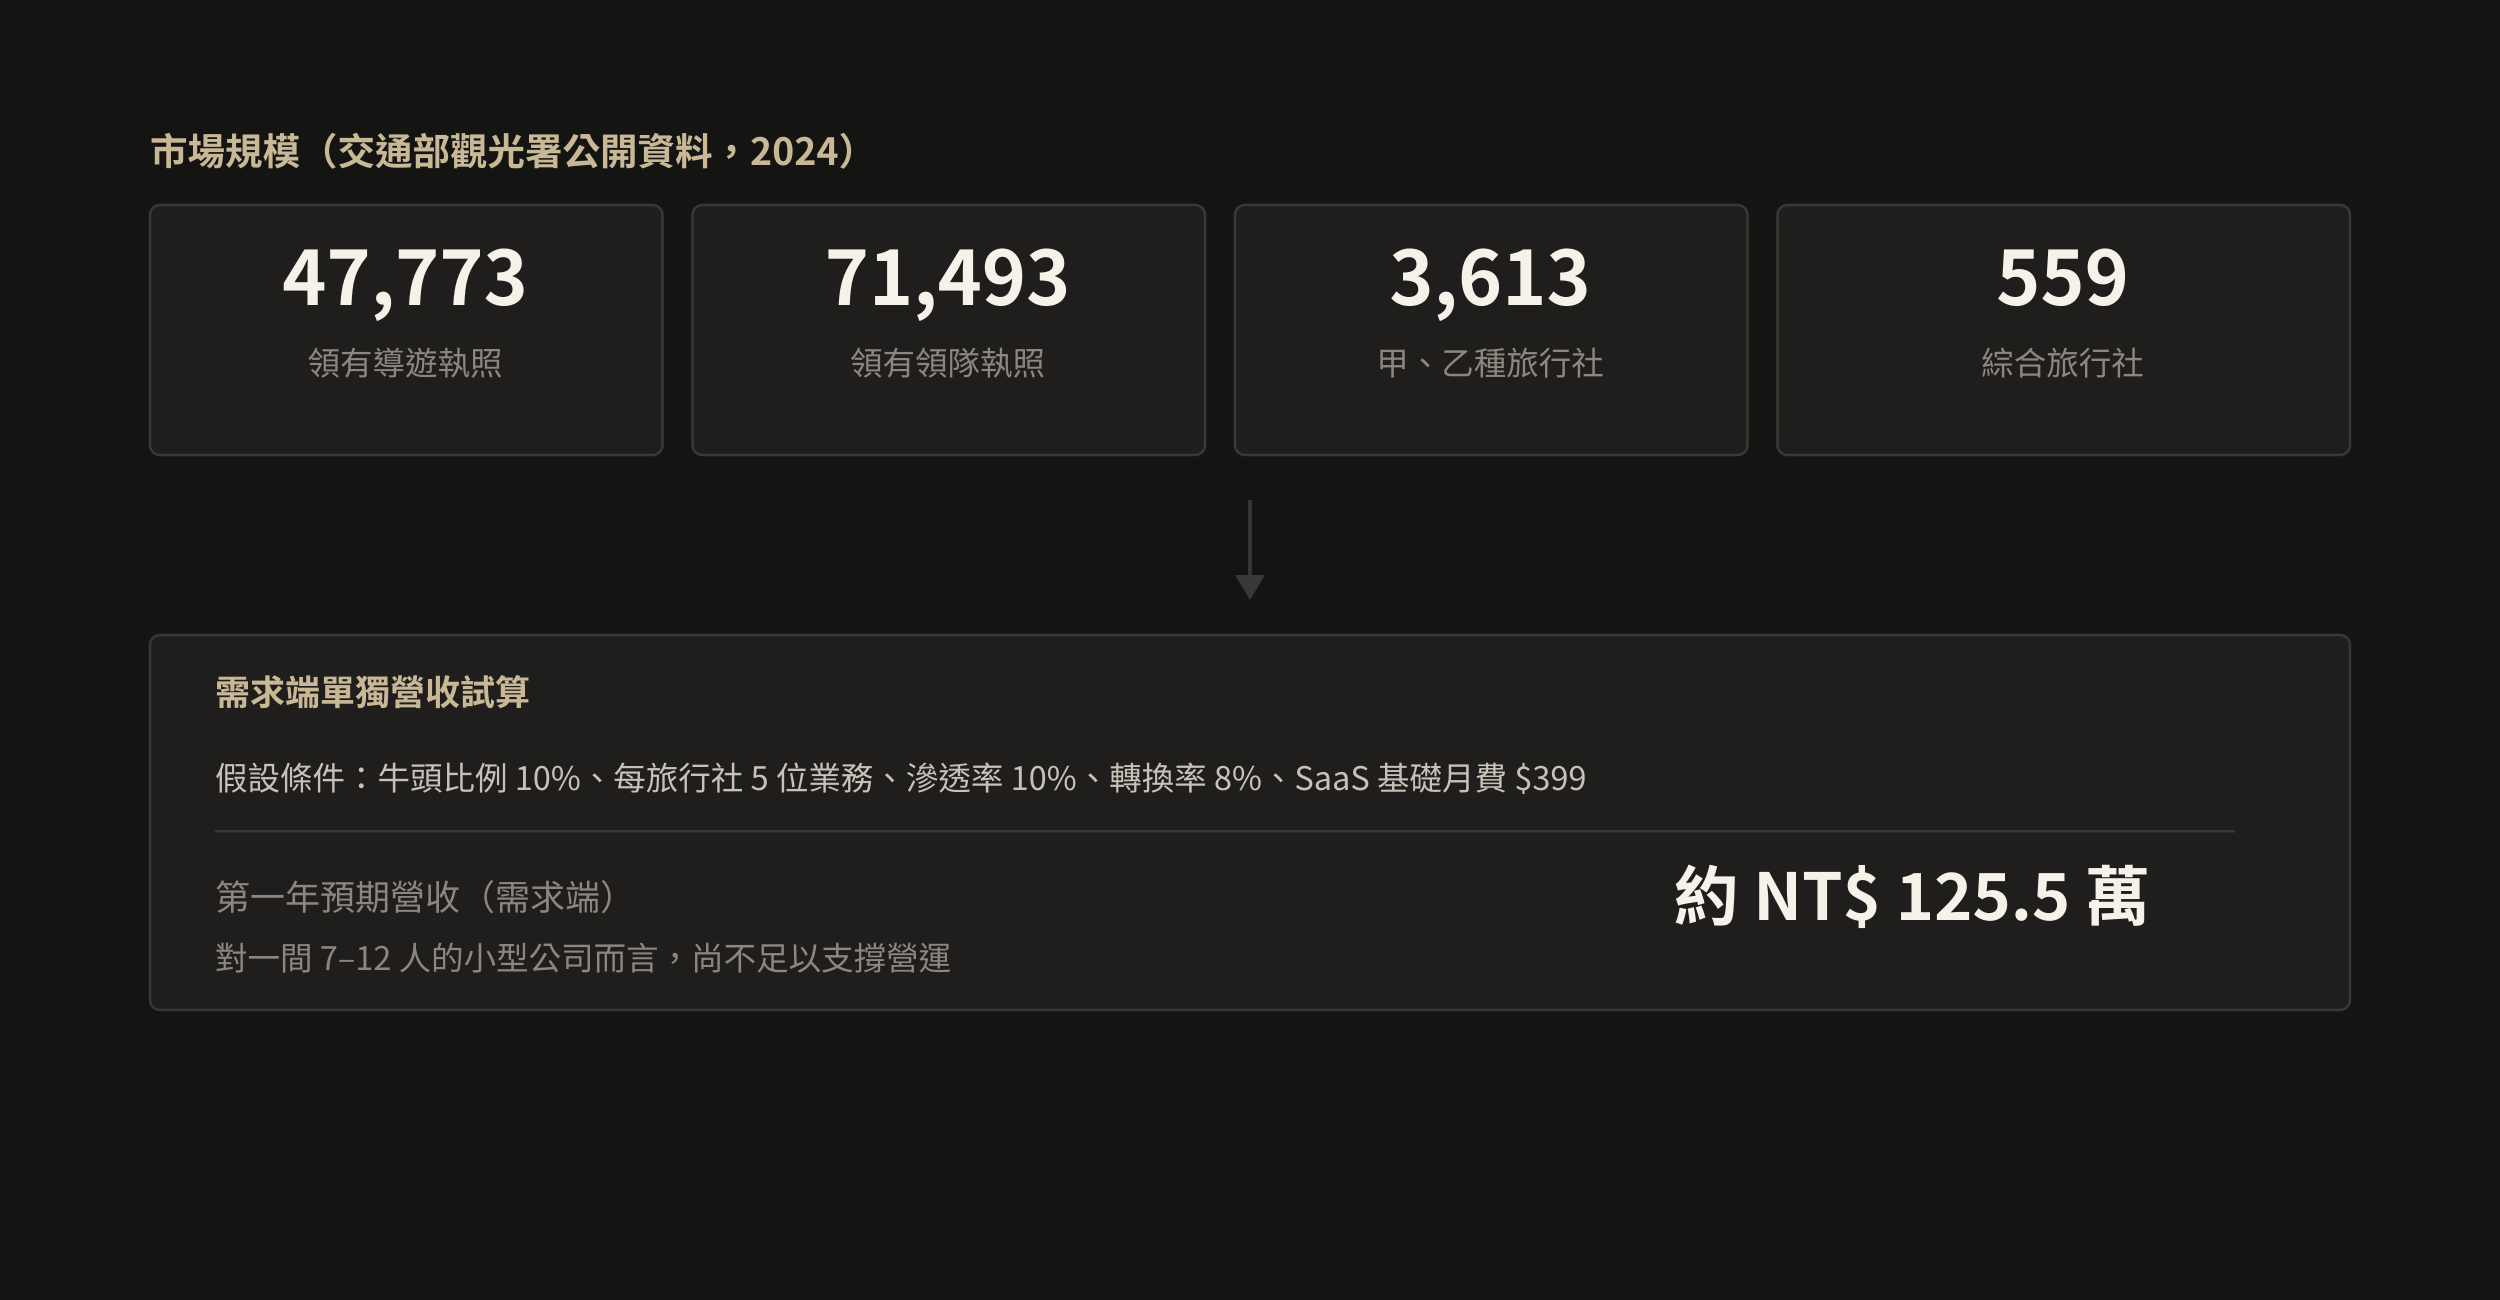
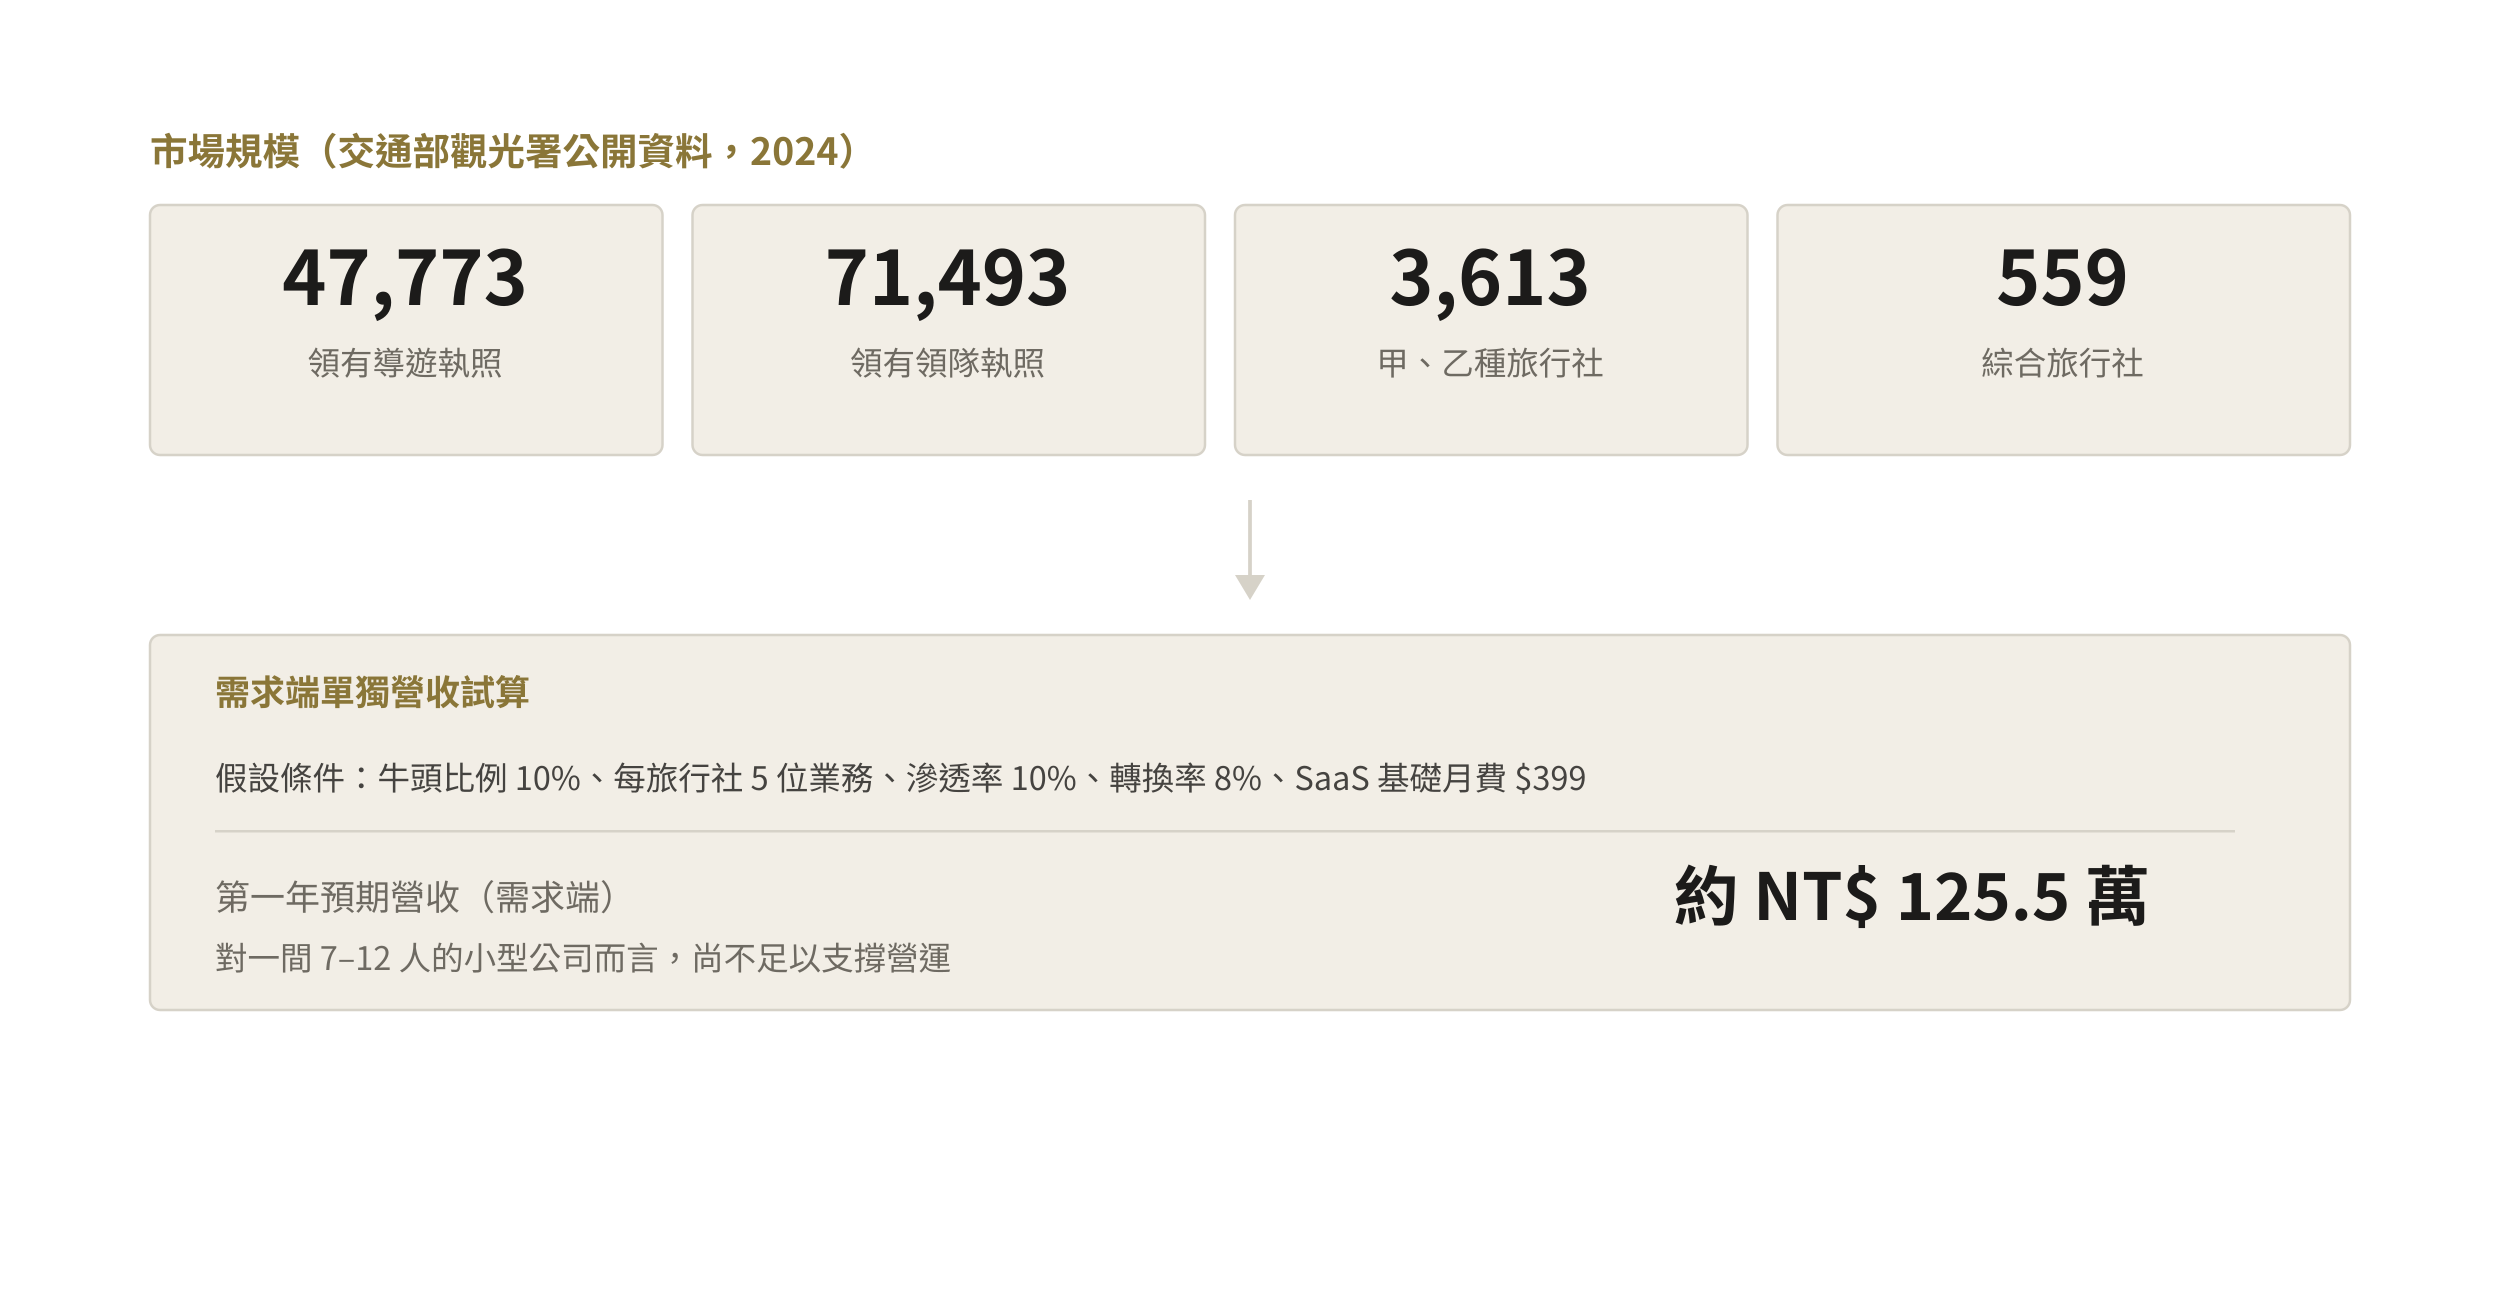
<svg xmlns="http://www.w3.org/2000/svg" viewBox="0 0 1000 520" font-family="Noto Sans CJK TC">
-   <rect width="1000" height="520" fill="#141413" />
-   <text x="60" y="66" font-size="15" fill="#C9B896" font-weight="600">市場規模（交通部觀光署公開資料，2024）</text>
-   <rect x="60" y="82" width="205" height="100" rx="4" fill="#1F1E1D" stroke="#3A3836" />
-   <text x="162" y="122" font-size="30" fill="#F5F2EA" text-anchor="middle" font-weight="700">47,773</text>
-   <text x="162" y="150" font-size="13" fill="#8B877F" text-anchor="middle">領有導遊執照</text>
-   <rect x="277" y="82" width="205" height="100" rx="4" fill="#1F1E1D" stroke="#3A3836" />
-   <text x="379" y="122" font-size="30" fill="#F5F2EA" text-anchor="middle" font-weight="700">71,493</text>
-   <text x="379" y="150" font-size="13" fill="#8B877F" text-anchor="middle">領有領隊執照</text>
-   <rect x="494" y="82" width="205" height="100" rx="4" fill="#1F1E1D" stroke="#3A3836" />
-   <text x="596" y="122" font-size="30" fill="#F5F2EA" text-anchor="middle" font-weight="700">3,613</text>
-   <text x="596" y="150" font-size="13" fill="#8B877F" text-anchor="middle">甲、乙種旅行社</text>
-   <rect x="711" y="82" width="229" height="100" rx="4" fill="#1F1E1D" stroke="#3A3836" />
-   <text x="825" y="122" font-size="30" fill="#F5F2EA" text-anchor="middle" font-weight="700">559</text>
-   <text x="825" y="150" font-size="13" fill="#8B877F" text-anchor="middle">綜合旅行社</text>
-   <line x1="500" y1="200" x2="500" y2="234" stroke="#3A3836" stroke-width="1.5" />
-   <polygon points="500,240 494,230 506,230" fill="#3A3836" />
-   <rect x="60" y="254" width="880" height="150" rx="4" fill="#1F1E1D" stroke="#3A3836" />
-   <text x="86" y="282" font-size="14" fill="#C9B896" font-weight="600">需求端單獨營收試算</text>
-   <text x="86" y="316" font-size="13" fill="#C7C2B8">假設條件：牛頭比例 10%、每旅行社 5 位業務、滲透率 10%、轉換率 8%、SaaS 基礎月費 $399</text>
-   <rect x="86" y="332" width="808" height="1" fill="#3A3836" />
-   <text x="86" y="364" font-size="14" fill="#8B877F">第一年預期營收（需求端）</text>
-   <text x="860" y="368" font-size="26" fill="#F5F2EA" text-anchor="end" font-weight="700">約 NT$ 125.5 萬</text>
-   <text x="86" y="388" font-size="13" fill="#8B877F">對一間 7–12 人的小型公司而言，尚不足以支撐營運</text>
+   <rect width="1000" height="520" fill="#FFFFFF" />
+   <text x="60" y="66" font-size="15" fill="#8A7638" font-weight="600">市場規模（交通部觀光署公開資料，2024）</text>
+   <rect x="60" y="82" width="205" height="100" rx="4" fill="#F2EEE6" stroke="#D6D2C8" />
+   <text x="162" y="122" font-size="30" fill="#1C1B1A" text-anchor="middle" font-weight="700">47,773</text>
+   <text x="162" y="150" font-size="13" fill="#6E6A62" text-anchor="middle">領有導遊執照</text>
+   <rect x="277" y="82" width="205" height="100" rx="4" fill="#F2EEE6" stroke="#D6D2C8" />
+   <text x="379" y="122" font-size="30" fill="#1C1B1A" text-anchor="middle" font-weight="700">71,493</text>
+   <text x="379" y="150" font-size="13" fill="#6E6A62" text-anchor="middle">領有領隊執照</text>
+   <rect x="494" y="82" width="205" height="100" rx="4" fill="#F2EEE6" stroke="#D6D2C8" />
+   <text x="596" y="122" font-size="30" fill="#1C1B1A" text-anchor="middle" font-weight="700">3,613</text>
+   <text x="596" y="150" font-size="13" fill="#6E6A62" text-anchor="middle">甲、乙種旅行社</text>
+   <rect x="711" y="82" width="229" height="100" rx="4" fill="#F2EEE6" stroke="#D6D2C8" />
+   <text x="825" y="122" font-size="30" fill="#1C1B1A" text-anchor="middle" font-weight="700">559</text>
+   <text x="825" y="150" font-size="13" fill="#6E6A62" text-anchor="middle">綜合旅行社</text>
+   <line x1="500" y1="200" x2="500" y2="234" stroke="#D6D2C8" stroke-width="1.5" />
+   <polygon points="500,240 494,230 506,230" fill="#D6D2C8" />
+   <rect x="60" y="254" width="880" height="150" rx="4" fill="#F2EEE6" stroke="#D6D2C8" />
+   <text x="86" y="282" font-size="14" fill="#8A7638" font-weight="600">需求端單獨營收試算</text>
+   <text x="86" y="316" font-size="13" fill="#454340">假設條件：牛頭比例 10%、每旅行社 5 位業務、滲透率 10%、轉換率 8%、SaaS 基礎月費 $399</text>
+   <rect x="86" y="332" width="808" height="1" fill="#D6D2C8" />
+   <text x="86" y="364" font-size="14" fill="#6E6A62">第一年預期營收（需求端）</text>
+   <text x="860" y="368" font-size="26" fill="#1C1B1A" text-anchor="end" font-weight="700">約 NT$ 125.5 萬</text>
+   <text x="86" y="388" font-size="13" fill="#6E6A62">對一間 7–12 人的小型公司而言，尚不足以支撐營運</text>
</svg>
